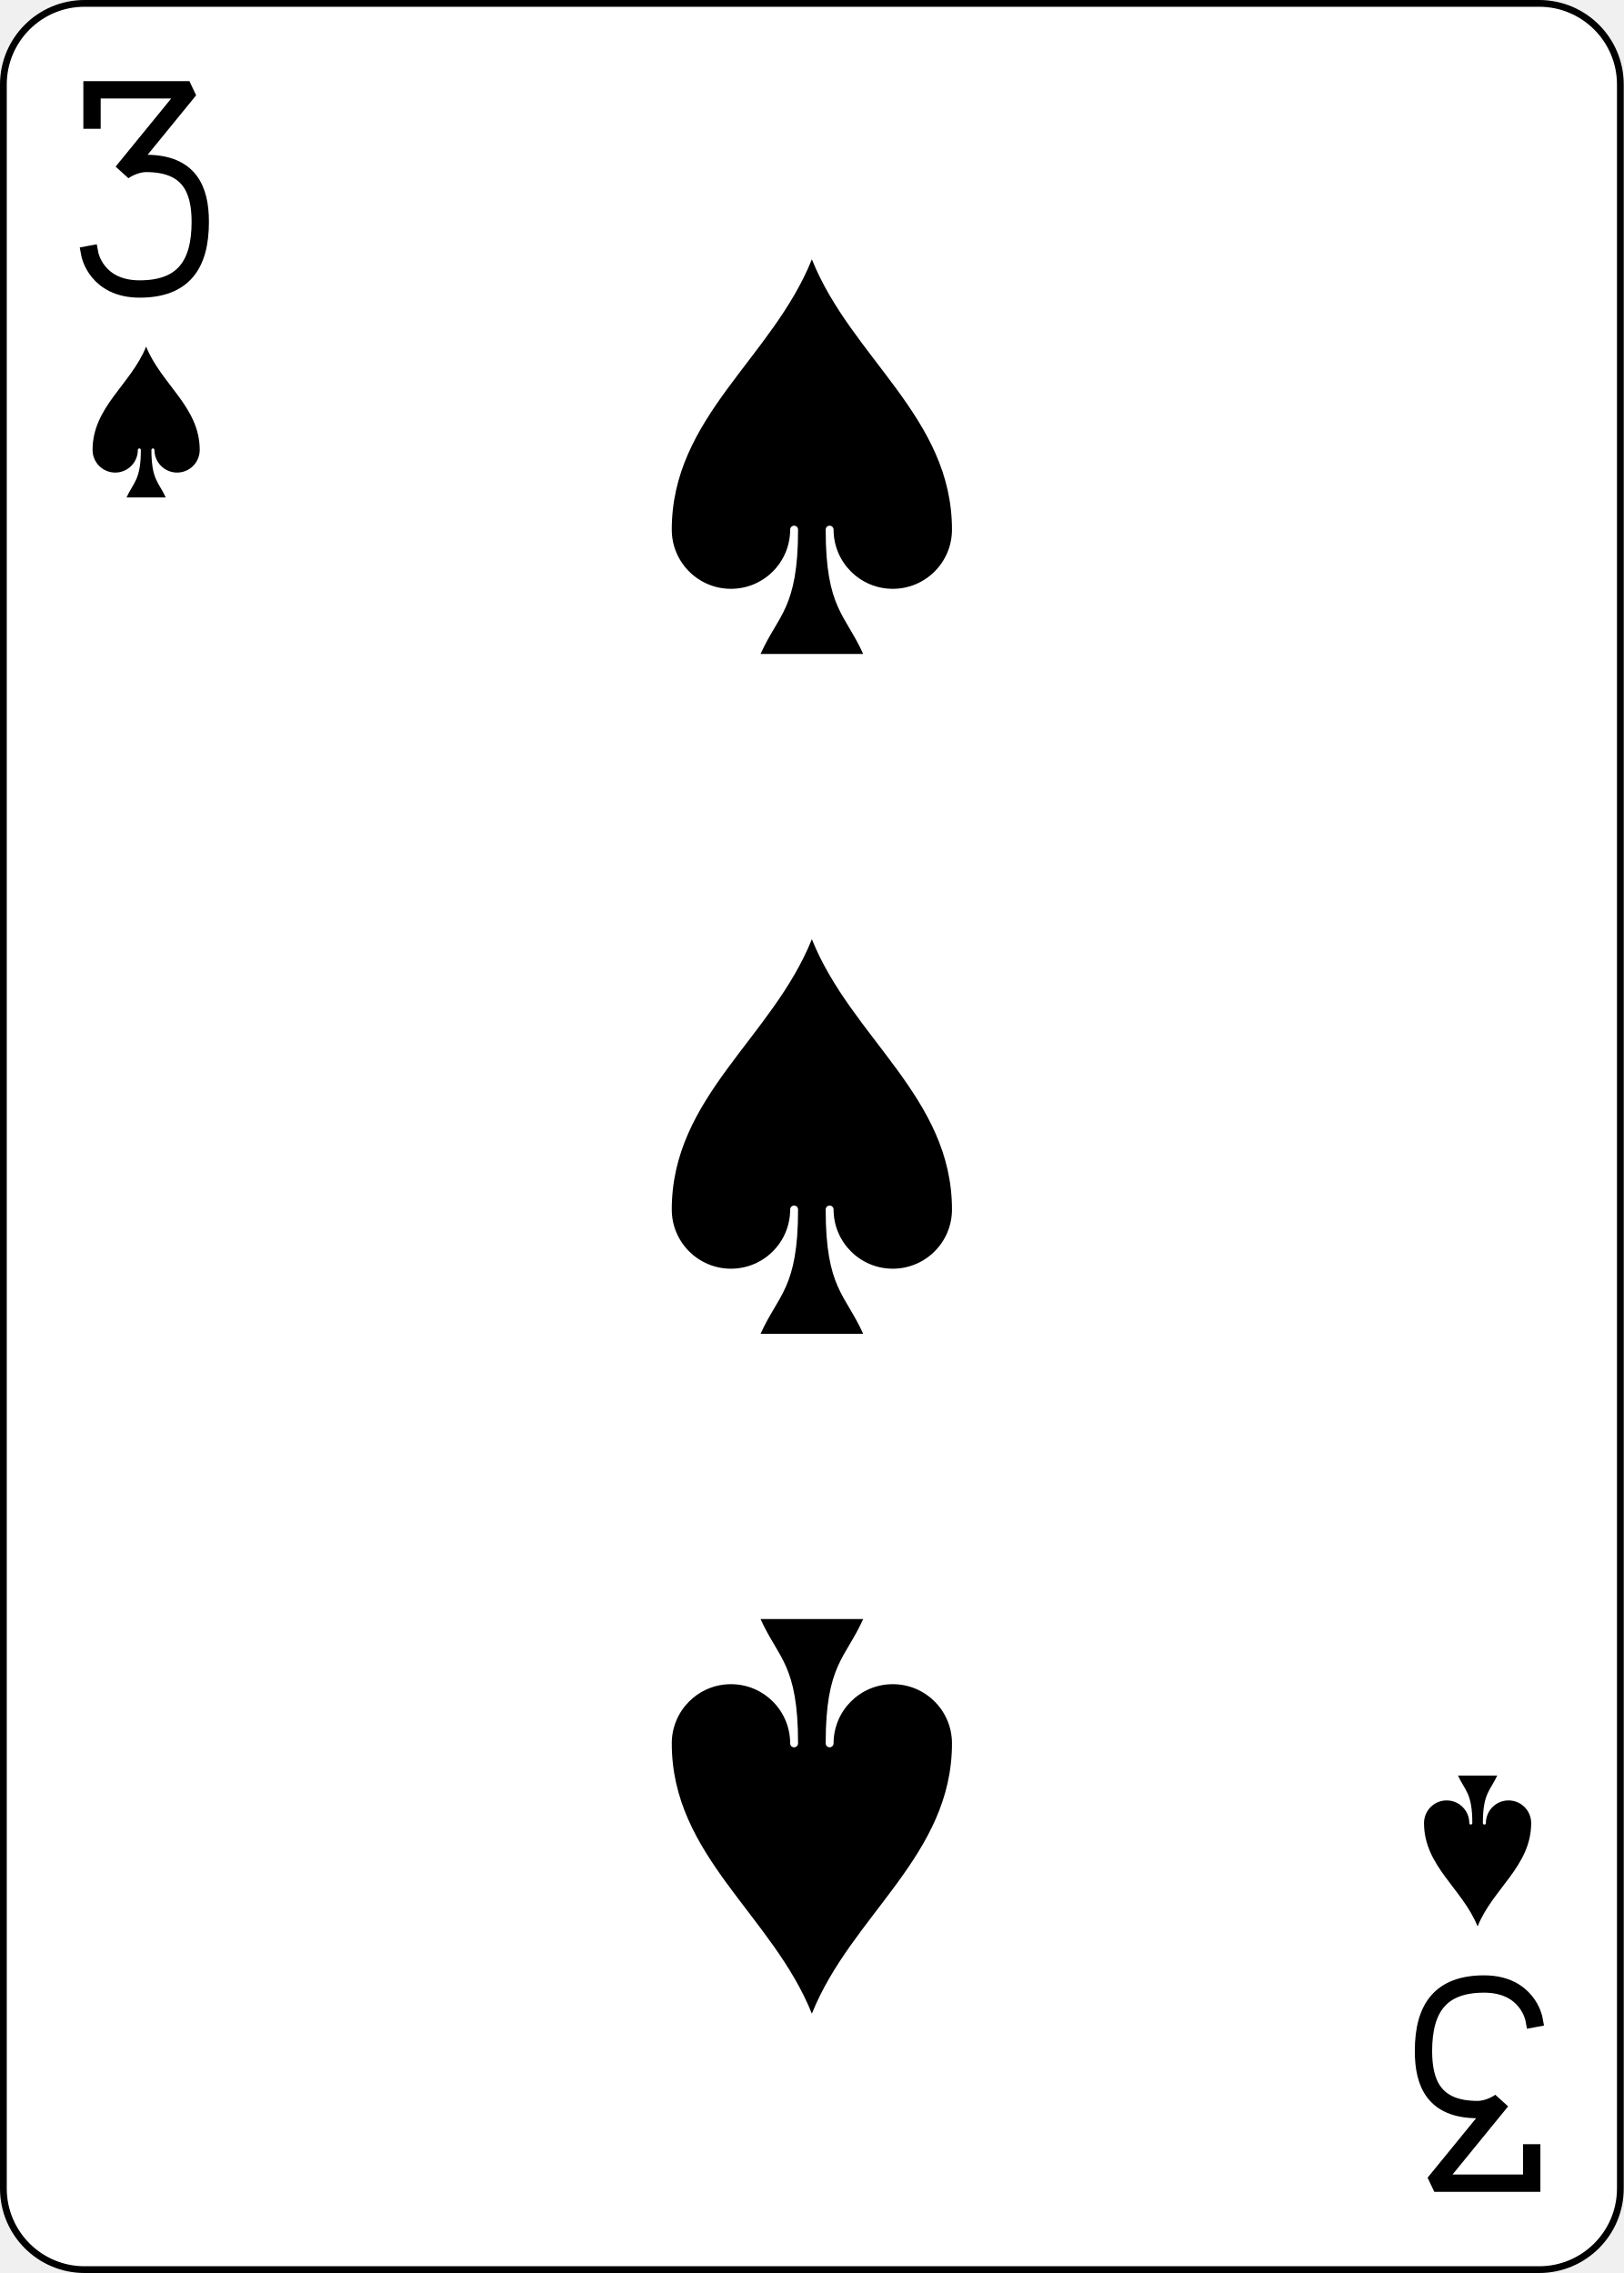
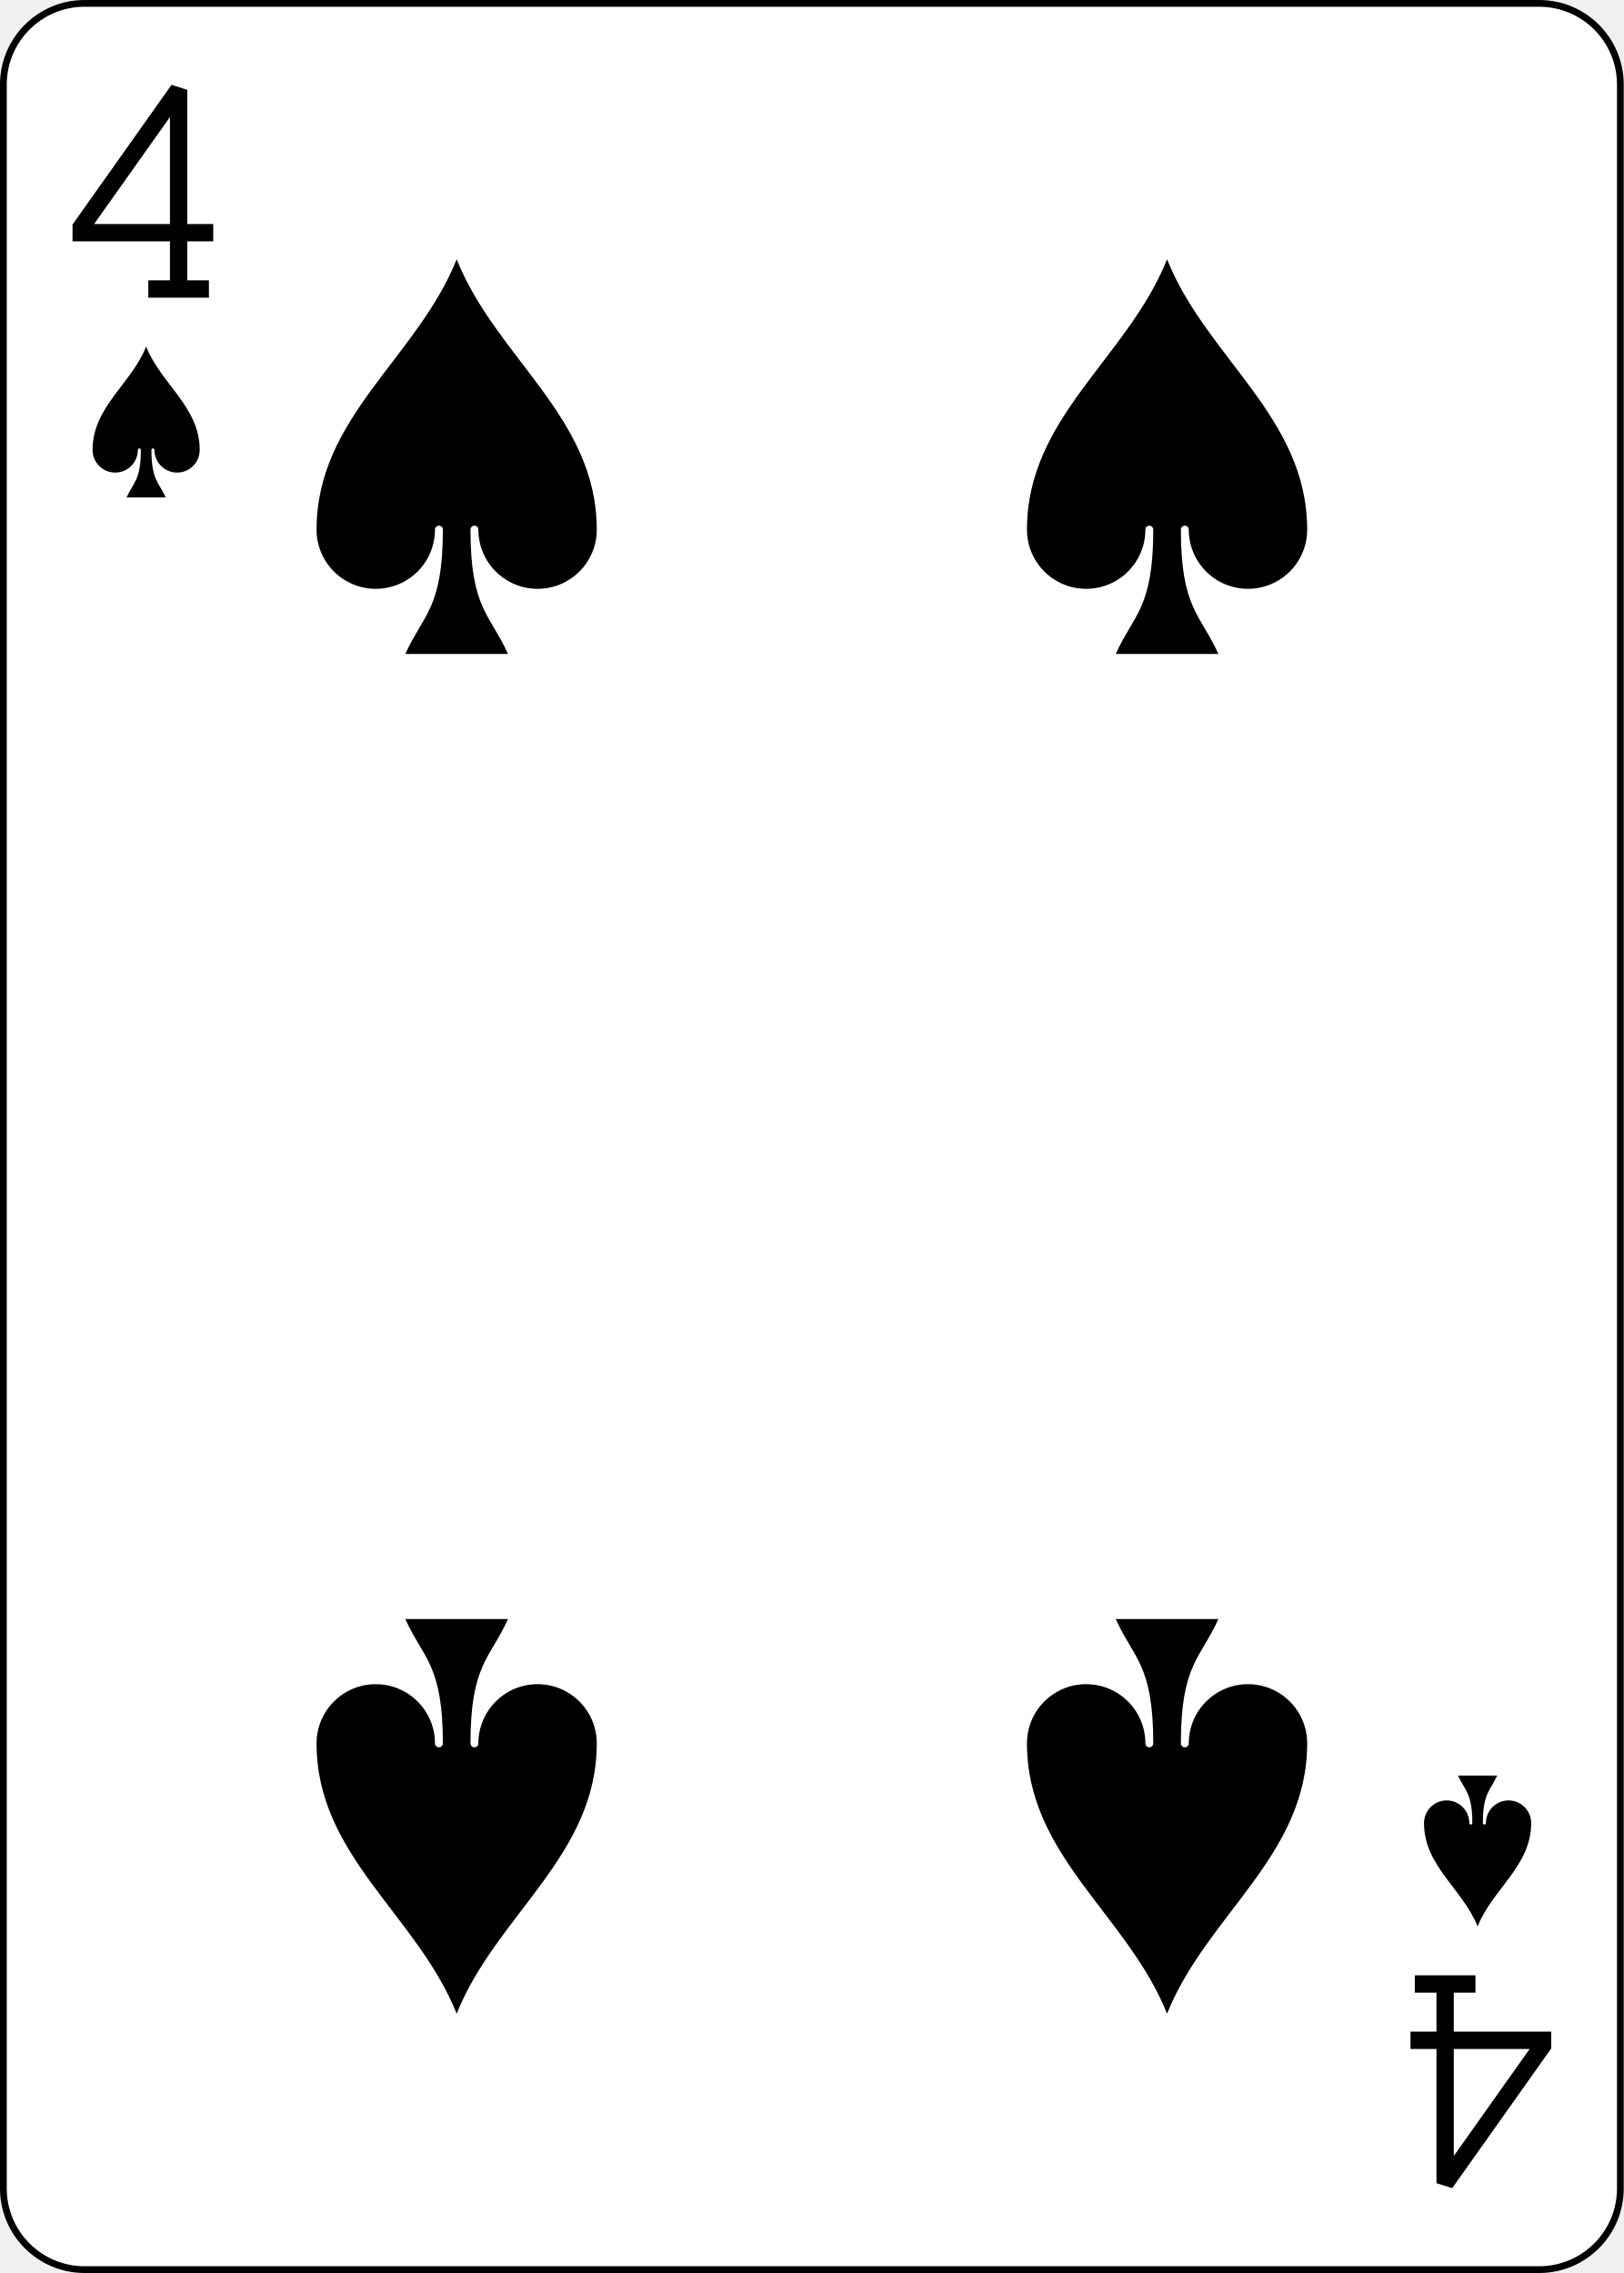
- <svg xmlns="http://www.w3.org/2000/svg" xmlns:xlink="http://www.w3.org/1999/xlink" class="card" face="3S" height="3.5in" preserveAspectRatio="none" viewBox="-120 -168 240 336" width="2.5in">
+ <svg xmlns="http://www.w3.org/2000/svg" xmlns:xlink="http://www.w3.org/1999/xlink" class="card" face="4S" height="3.5in" preserveAspectRatio="none" viewBox="-120 -168 240 336" width="2.5in">
  <defs>
-     <symbol id="SS3" viewBox="-600 -600 1200 1200" preserveAspectRatio="xMinYMid">
+     <symbol id="SS4" viewBox="-600 -600 1200 1200" preserveAspectRatio="xMinYMid">
      <path d="M0 -500C100 -250 355 -100 355 185A150 150 0 0 1 55 185A10 10 0 0 0 35 185C35 385 85 400 130 500L-130 500C-85 400 -35 385 -35 185A10 10 0 0 0 -55 185A150 150 0 0 1 -355 185C-355 -100 -100 -250 0 -500Z" fill="black" />
    </symbol>
-     <symbol id="VS3" viewBox="-500 -500 1000 1000" preserveAspectRatio="xMinYMid">
-       <path d="M-250 -320L-250 -460L200 -460L-110 -80C-100 -90 -50 -120 0 -120C200 -120 250 0 250 150C250 350 170 460 -30 460C-230 460 -260 300 -260 300" stroke="black" stroke-width="80" stroke-linecap="square" stroke-miterlimit="1.5" fill="none" />
+     <symbol id="VS4" viewBox="-500 -500 1000 1000" preserveAspectRatio="xMinYMid">
+       <path d="M50 460L250 460M150 460L150 -460L-300 175L-300 200L270 200" stroke="black" stroke-width="80" stroke-linecap="square" stroke-miterlimit="1.5" fill="none" />
    </symbol>
  </defs>
  <rect width="239" height="335" x="-119.5" y="-167.5" rx="12" ry="12" fill="white" stroke="black" />
-   <use xlink:href="#VS3" height="32" width="32" x="-114.4" y="-156" />
-   <use xlink:href="#SS3" height="26.769" width="26.769" x="-111.784" y="-119" />
-   <use xlink:href="#SS3" height="70" width="70" x="-35" y="-135.501" />
-   <use xlink:href="#SS3" height="70" width="70" x="-35" y="-35" />
+   <use xlink:href="#VS4" height="32" width="32" x="-114.4" y="-156" />
+   <use xlink:href="#SS4" height="26.769" width="26.769" x="-111.784" y="-119" />
+   <use xlink:href="#SS4" height="70" width="70" x="-87.501" y="-135.501" />
+   <use xlink:href="#SS4" height="70" width="70" x="17.501" y="-135.501" />
  <g transform="rotate(180)">
-     <use xlink:href="#VS3" height="32" width="32" x="-114.4" y="-156" />
-     <use xlink:href="#SS3" height="26.769" width="26.769" x="-111.784" y="-119" />
-     <use xlink:href="#SS3" height="70" width="70" x="-35" y="-135.501" />
+     <use xlink:href="#VS4" height="32" width="32" x="-114.4" y="-156" />
+     <use xlink:href="#SS4" height="26.769" width="26.769" x="-111.784" y="-119" />
+     <use xlink:href="#SS4" height="70" width="70" x="-87.501" y="-135.501" />
+     <use xlink:href="#SS4" height="70" width="70" x="17.501" y="-135.501" />
  </g>
</svg>
